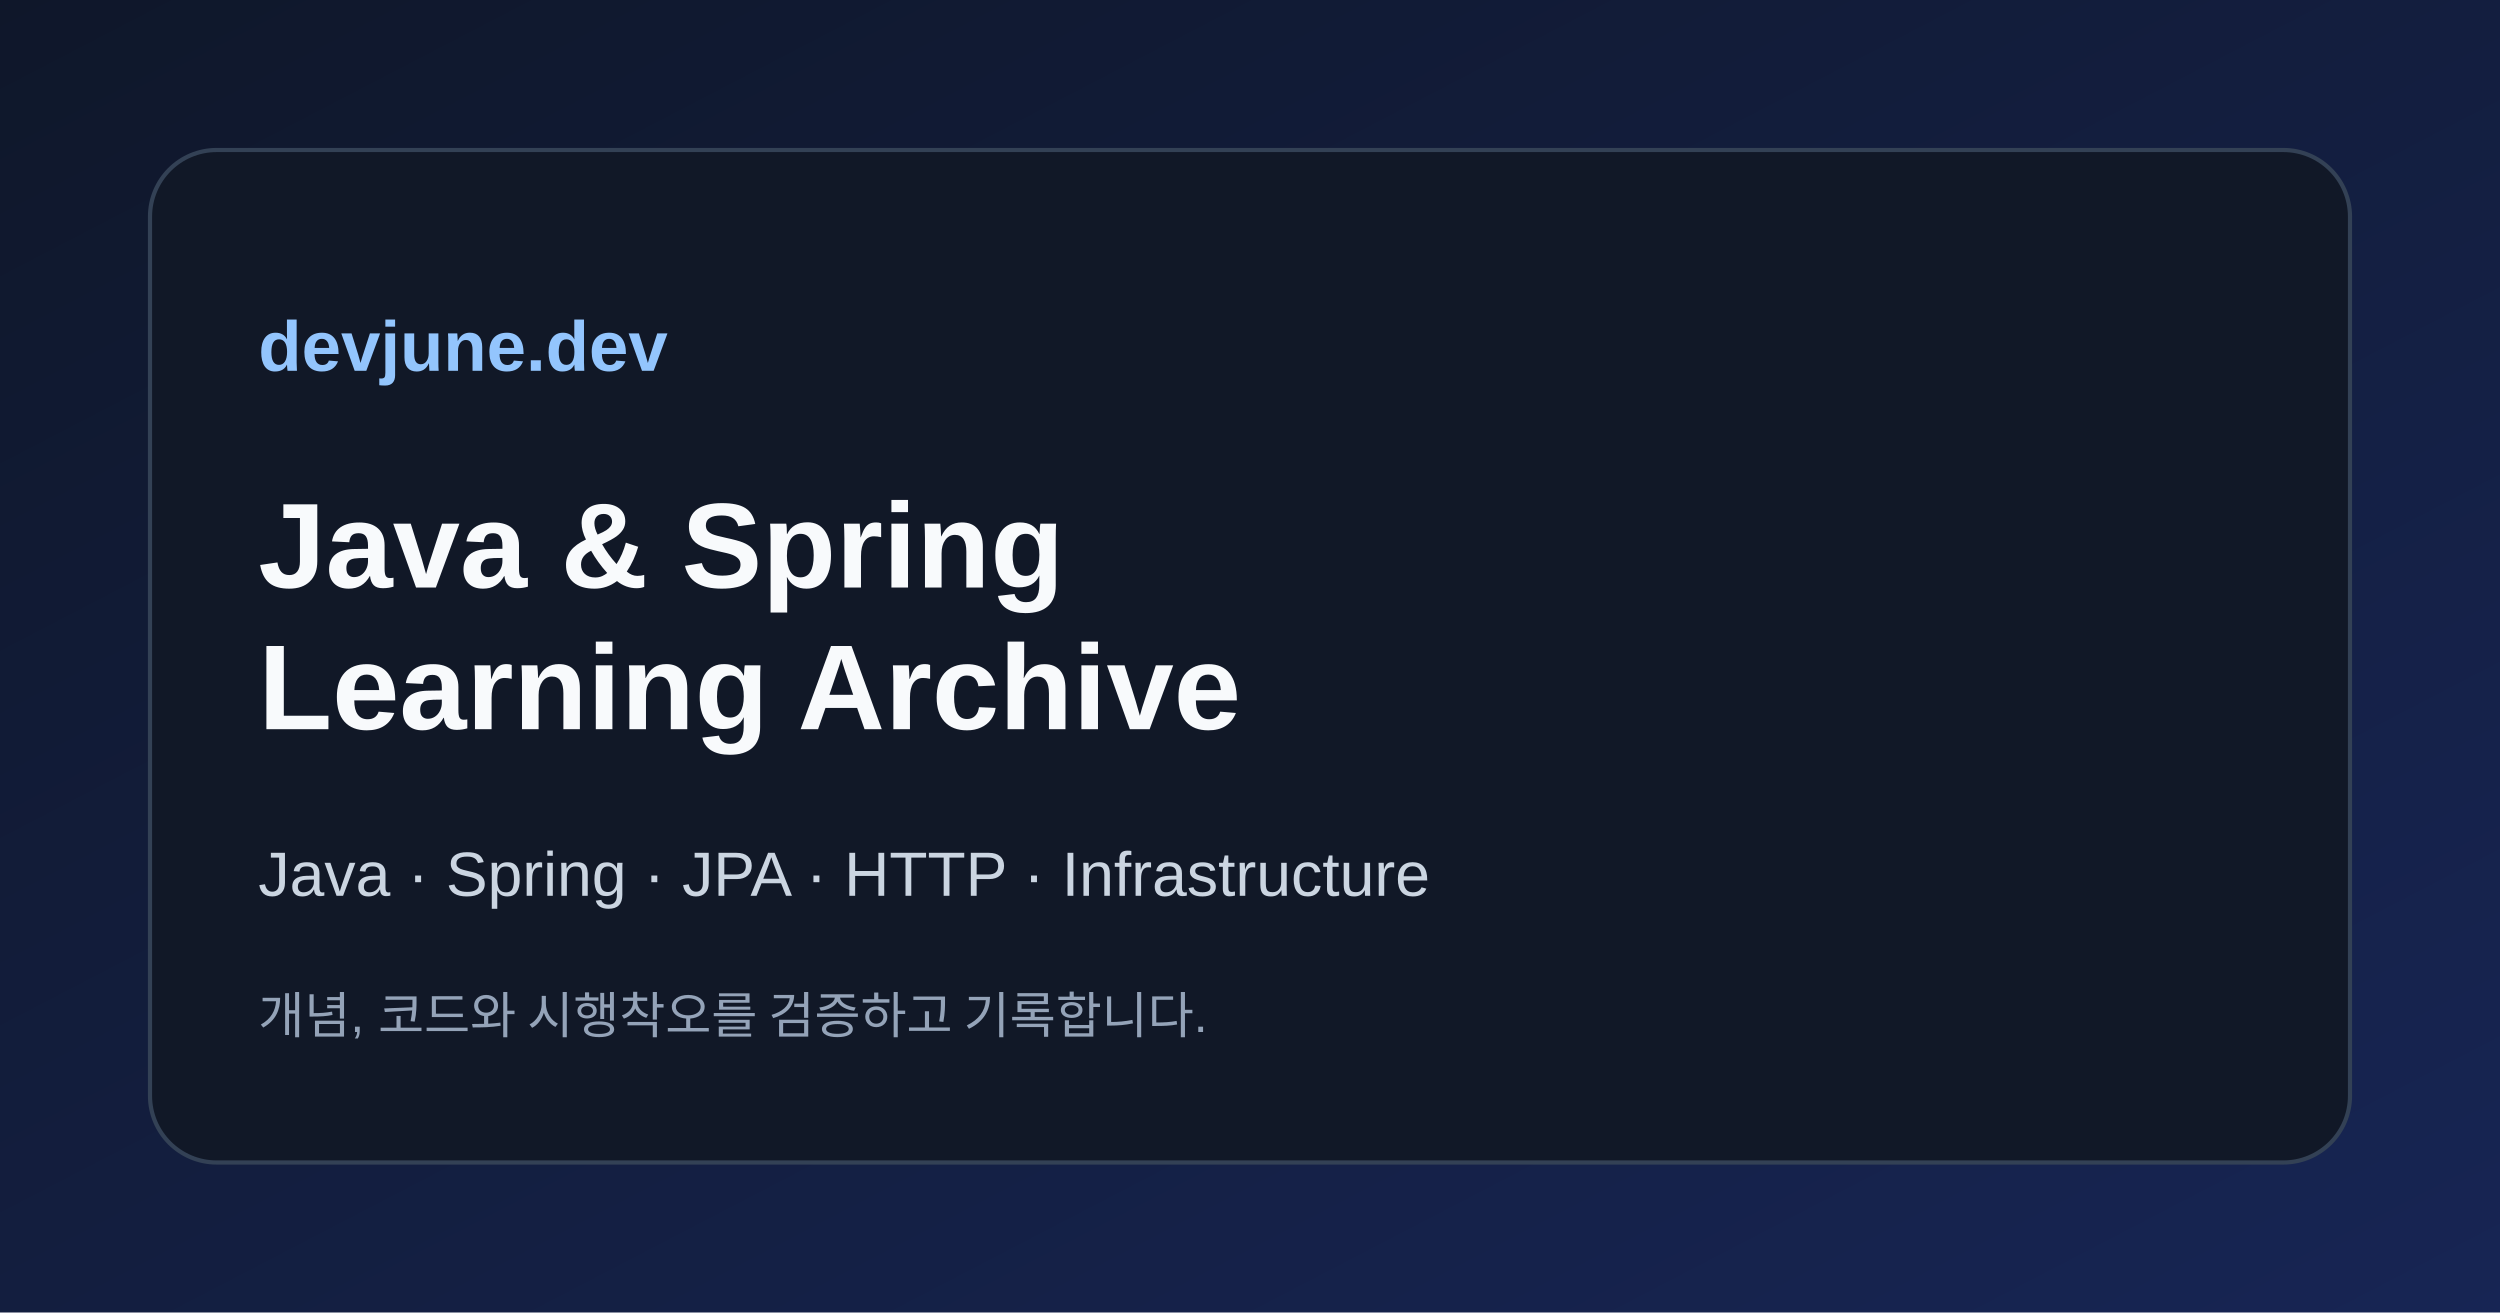
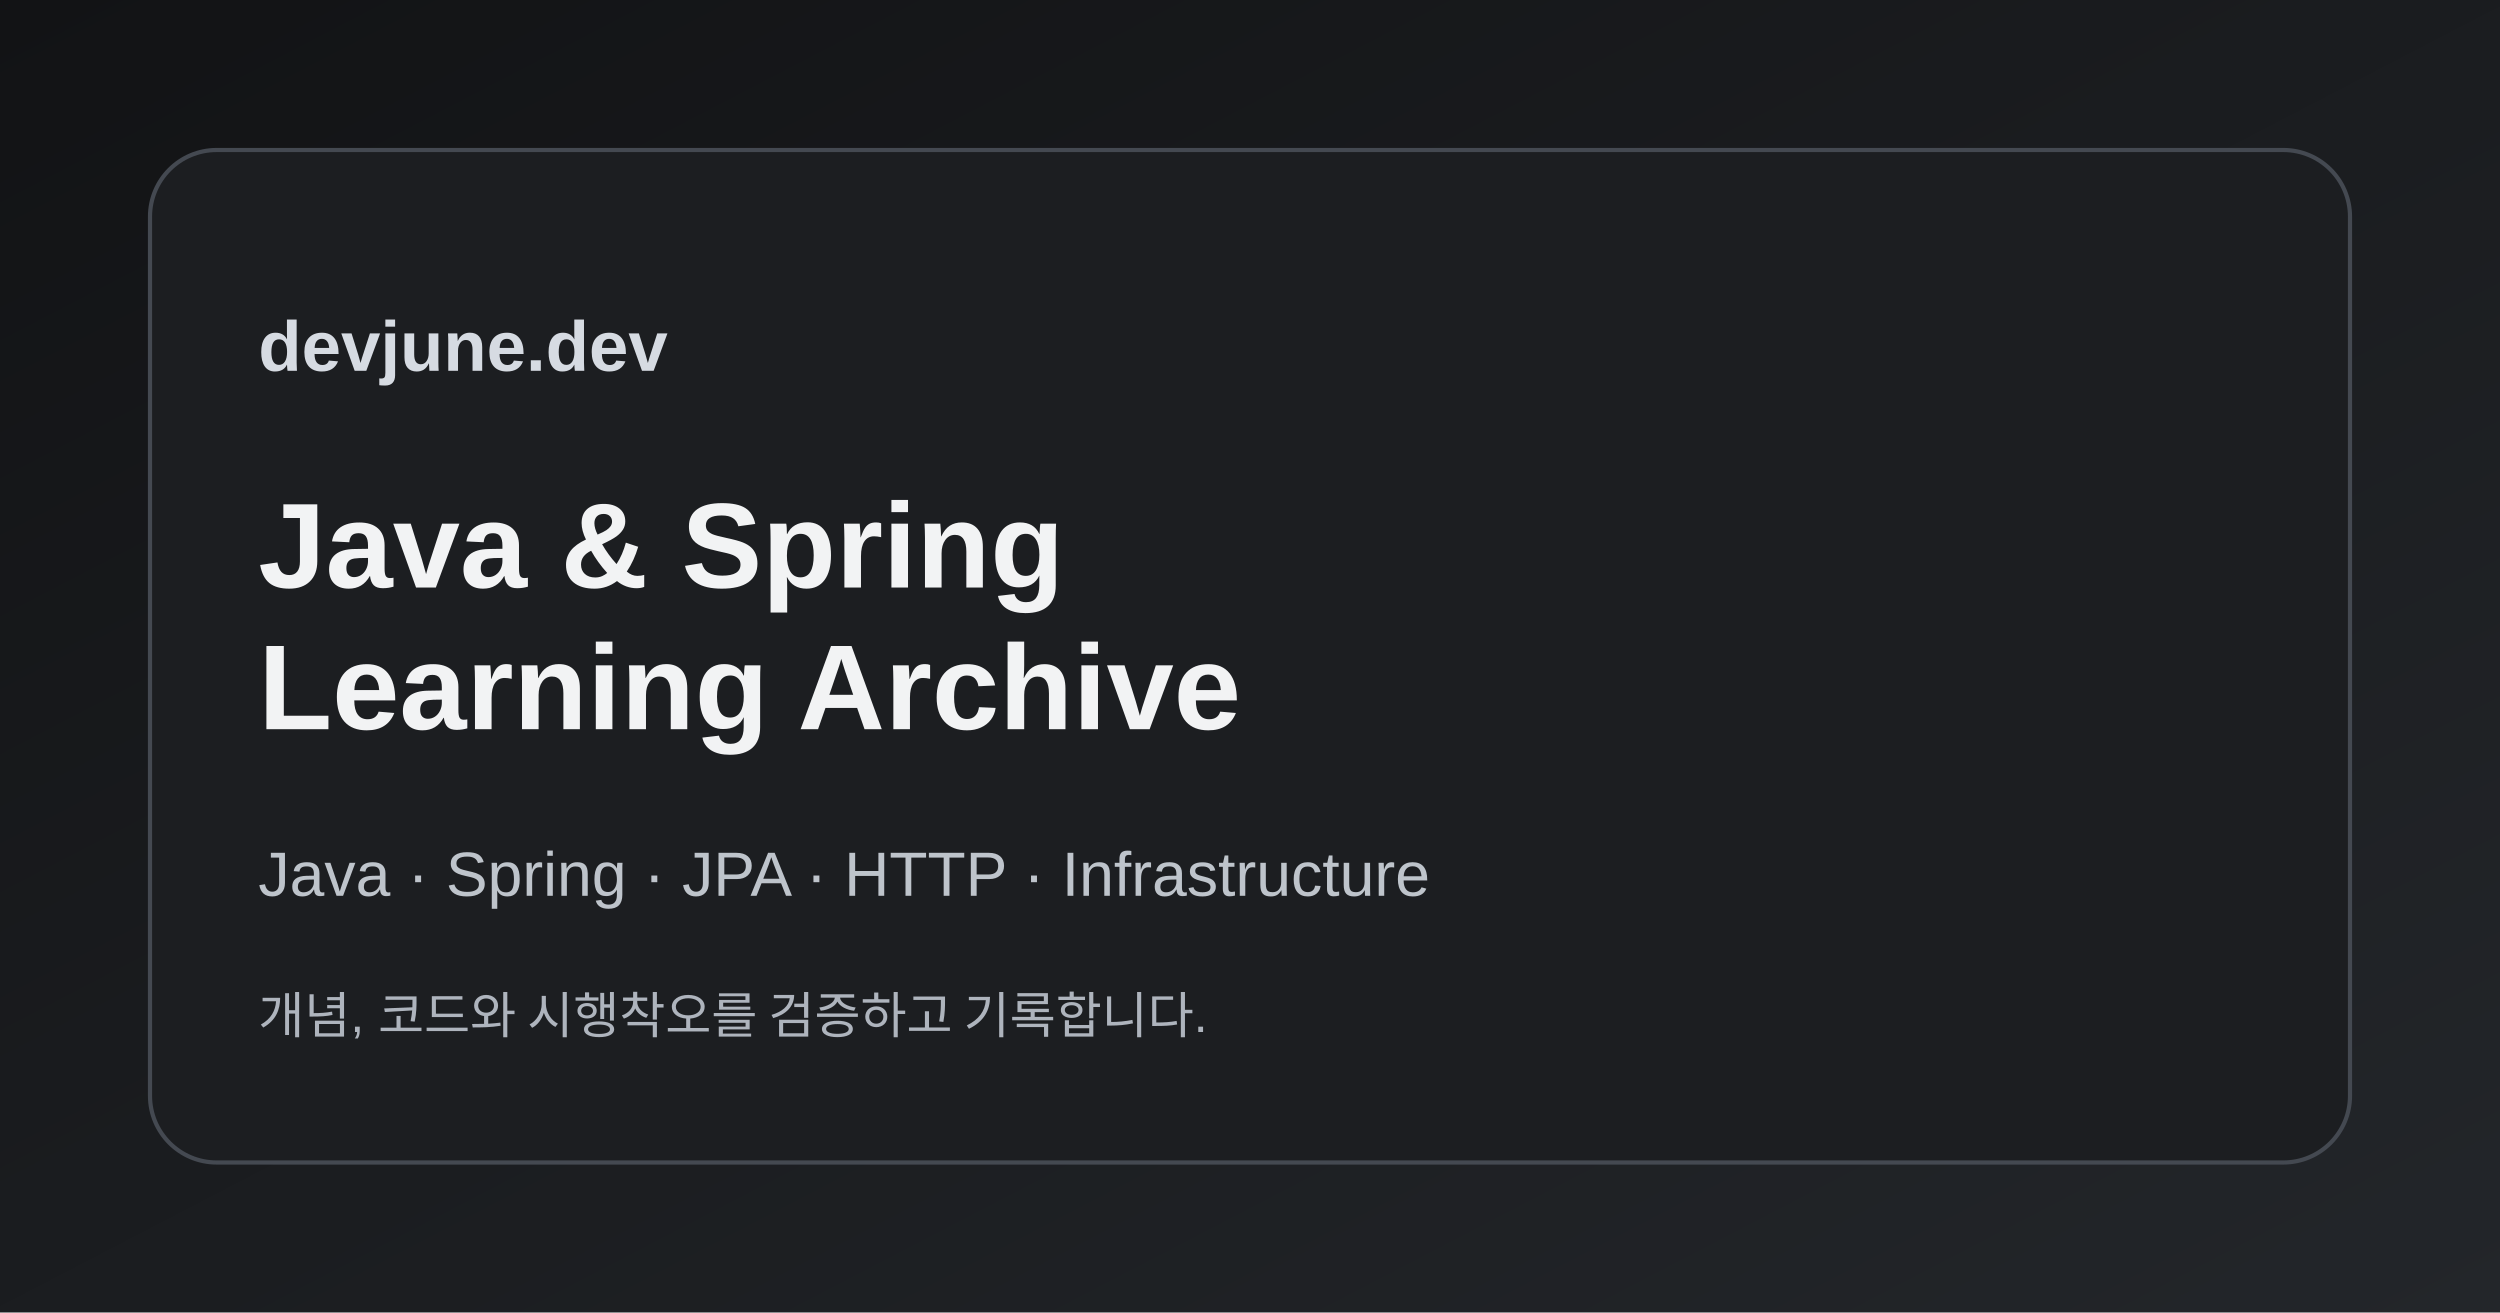
<svg xmlns="http://www.w3.org/2000/svg" width="1200" height="630" viewBox="0 0 1200 630" role="img" aria-labelledby="title desc">
  <defs>
    <linearGradient id="bg" x1="0" y1="0" x2="1" y2="1">
-       <stop offset="0" stop-color="#0f172a" />
-       <stop offset="1" stop-color="#172554" />
+       <stop offset="0" stop-color="#121315" />
+       <stop offset="1" stop-color="#23262a" />
    </linearGradient>
  </defs>
  <rect width="1200" height="630" fill="url(#bg)" />
-   <rect x="72" y="72" width="1056" height="486" rx="32" fill="#111827" stroke="#334155" stroke-width="2" />
-   <text x="124" y="178" fill="#93c5fd" font-family="Arial, sans-serif" font-size="34" font-weight="700">devjune.dev</text>
-   <text x="124" y="282" fill="#f8fafc" font-family="Arial, sans-serif" font-size="58" font-weight="700">Java &amp; Spring</text>
-   <text x="124" y="350" fill="#f8fafc" font-family="Arial, sans-serif" font-size="58" font-weight="700">Learning Archive</text>
-   <text x="124" y="430" fill="#cbd5e1" font-family="Arial, sans-serif" font-size="30">Java · Spring · JPA · HTTP · Infrastructure</text>
-   <text x="124" y="496" fill="#94a3b8" font-family="Arial, sans-serif" font-size="24">개념, 코드와 시행착오를 검증하고 기록합니다.</text>
+   <rect x="72" y="72" width="1056" height="486" rx="32" fill="#1c1e21" stroke="#444951" stroke-width="2" />
+   <text x="124" y="178" fill="#d6dbe2" font-family="Arial, sans-serif" font-size="34" font-weight="700">devjune.dev</text>
+   <text x="124" y="282" fill="#f2f3f4" font-family="Arial, sans-serif" font-size="58" font-weight="700">Java &amp; Spring</text>
+   <text x="124" y="350" fill="#f2f3f4" font-family="Arial, sans-serif" font-size="58" font-weight="700">Learning Archive</text>
+   <text x="124" y="430" fill="#bec4cb" font-family="Arial, sans-serif" font-size="30">Java · Spring · JPA · HTTP · Infrastructure</text>
+   <text x="124" y="496" fill="#aeb4bd" font-family="Arial, sans-serif" font-size="24">개념, 코드와 시행착오를 검증하고 기록합니다.</text>
</svg>
